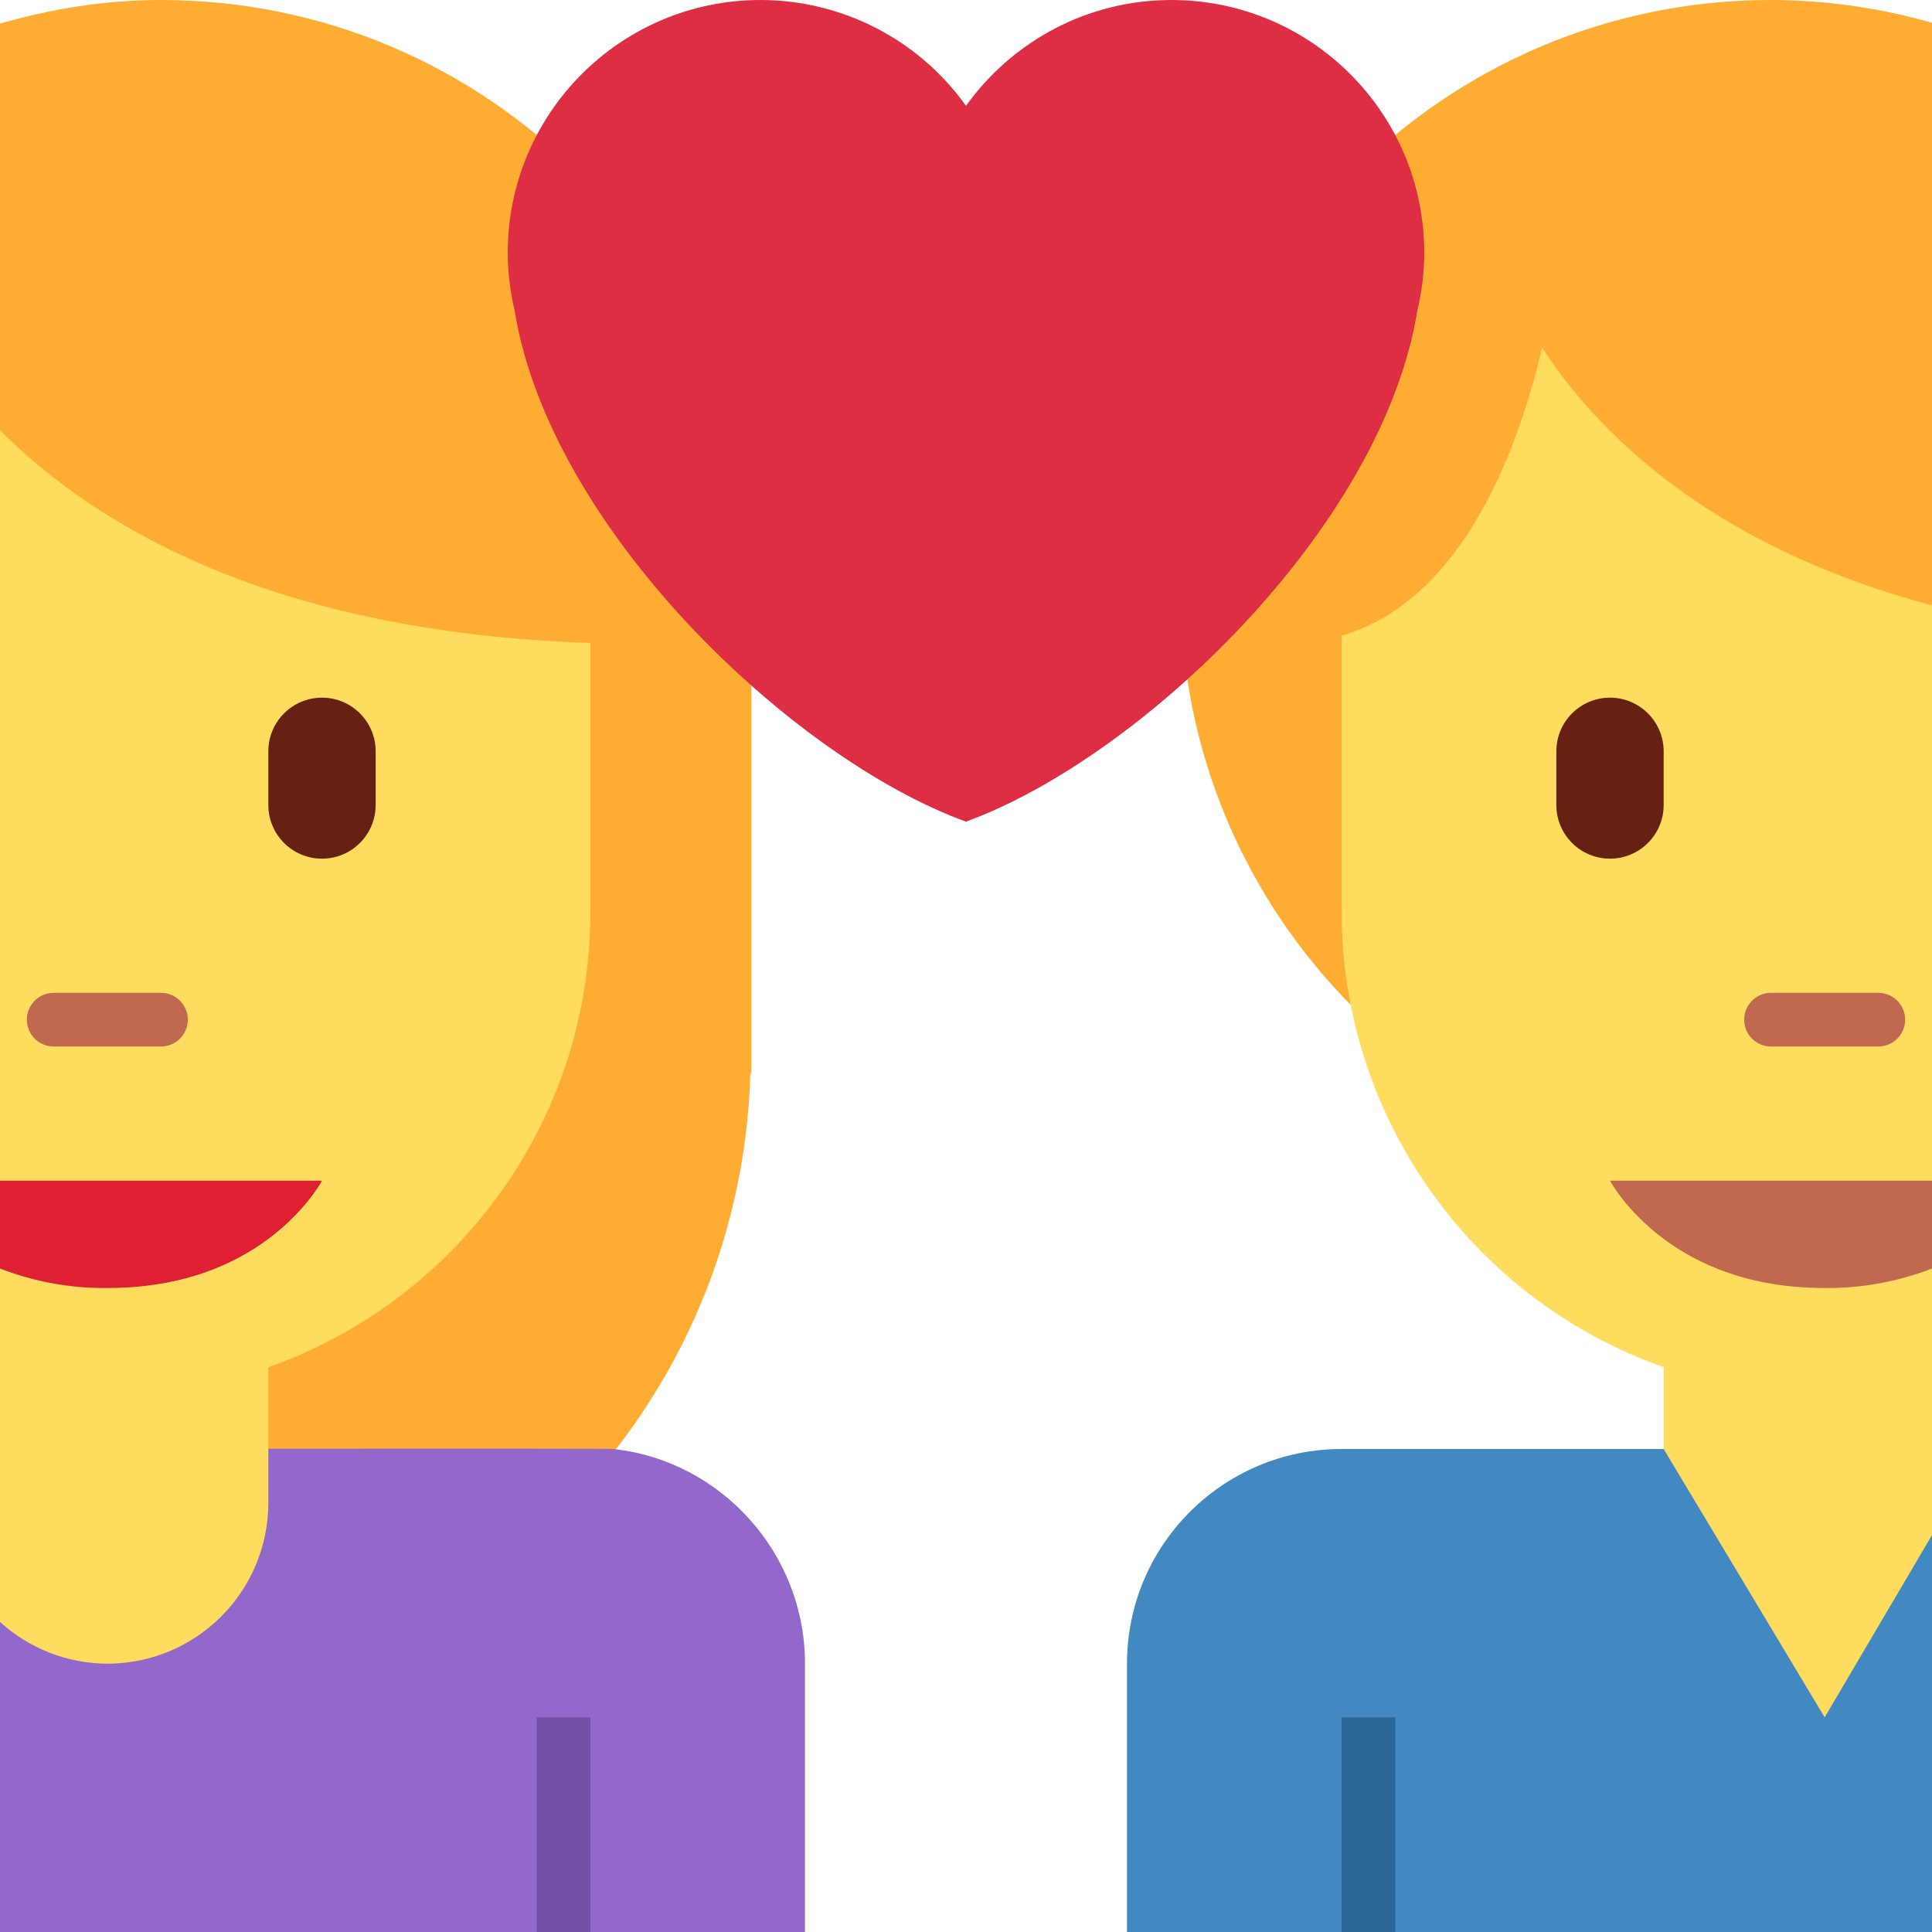
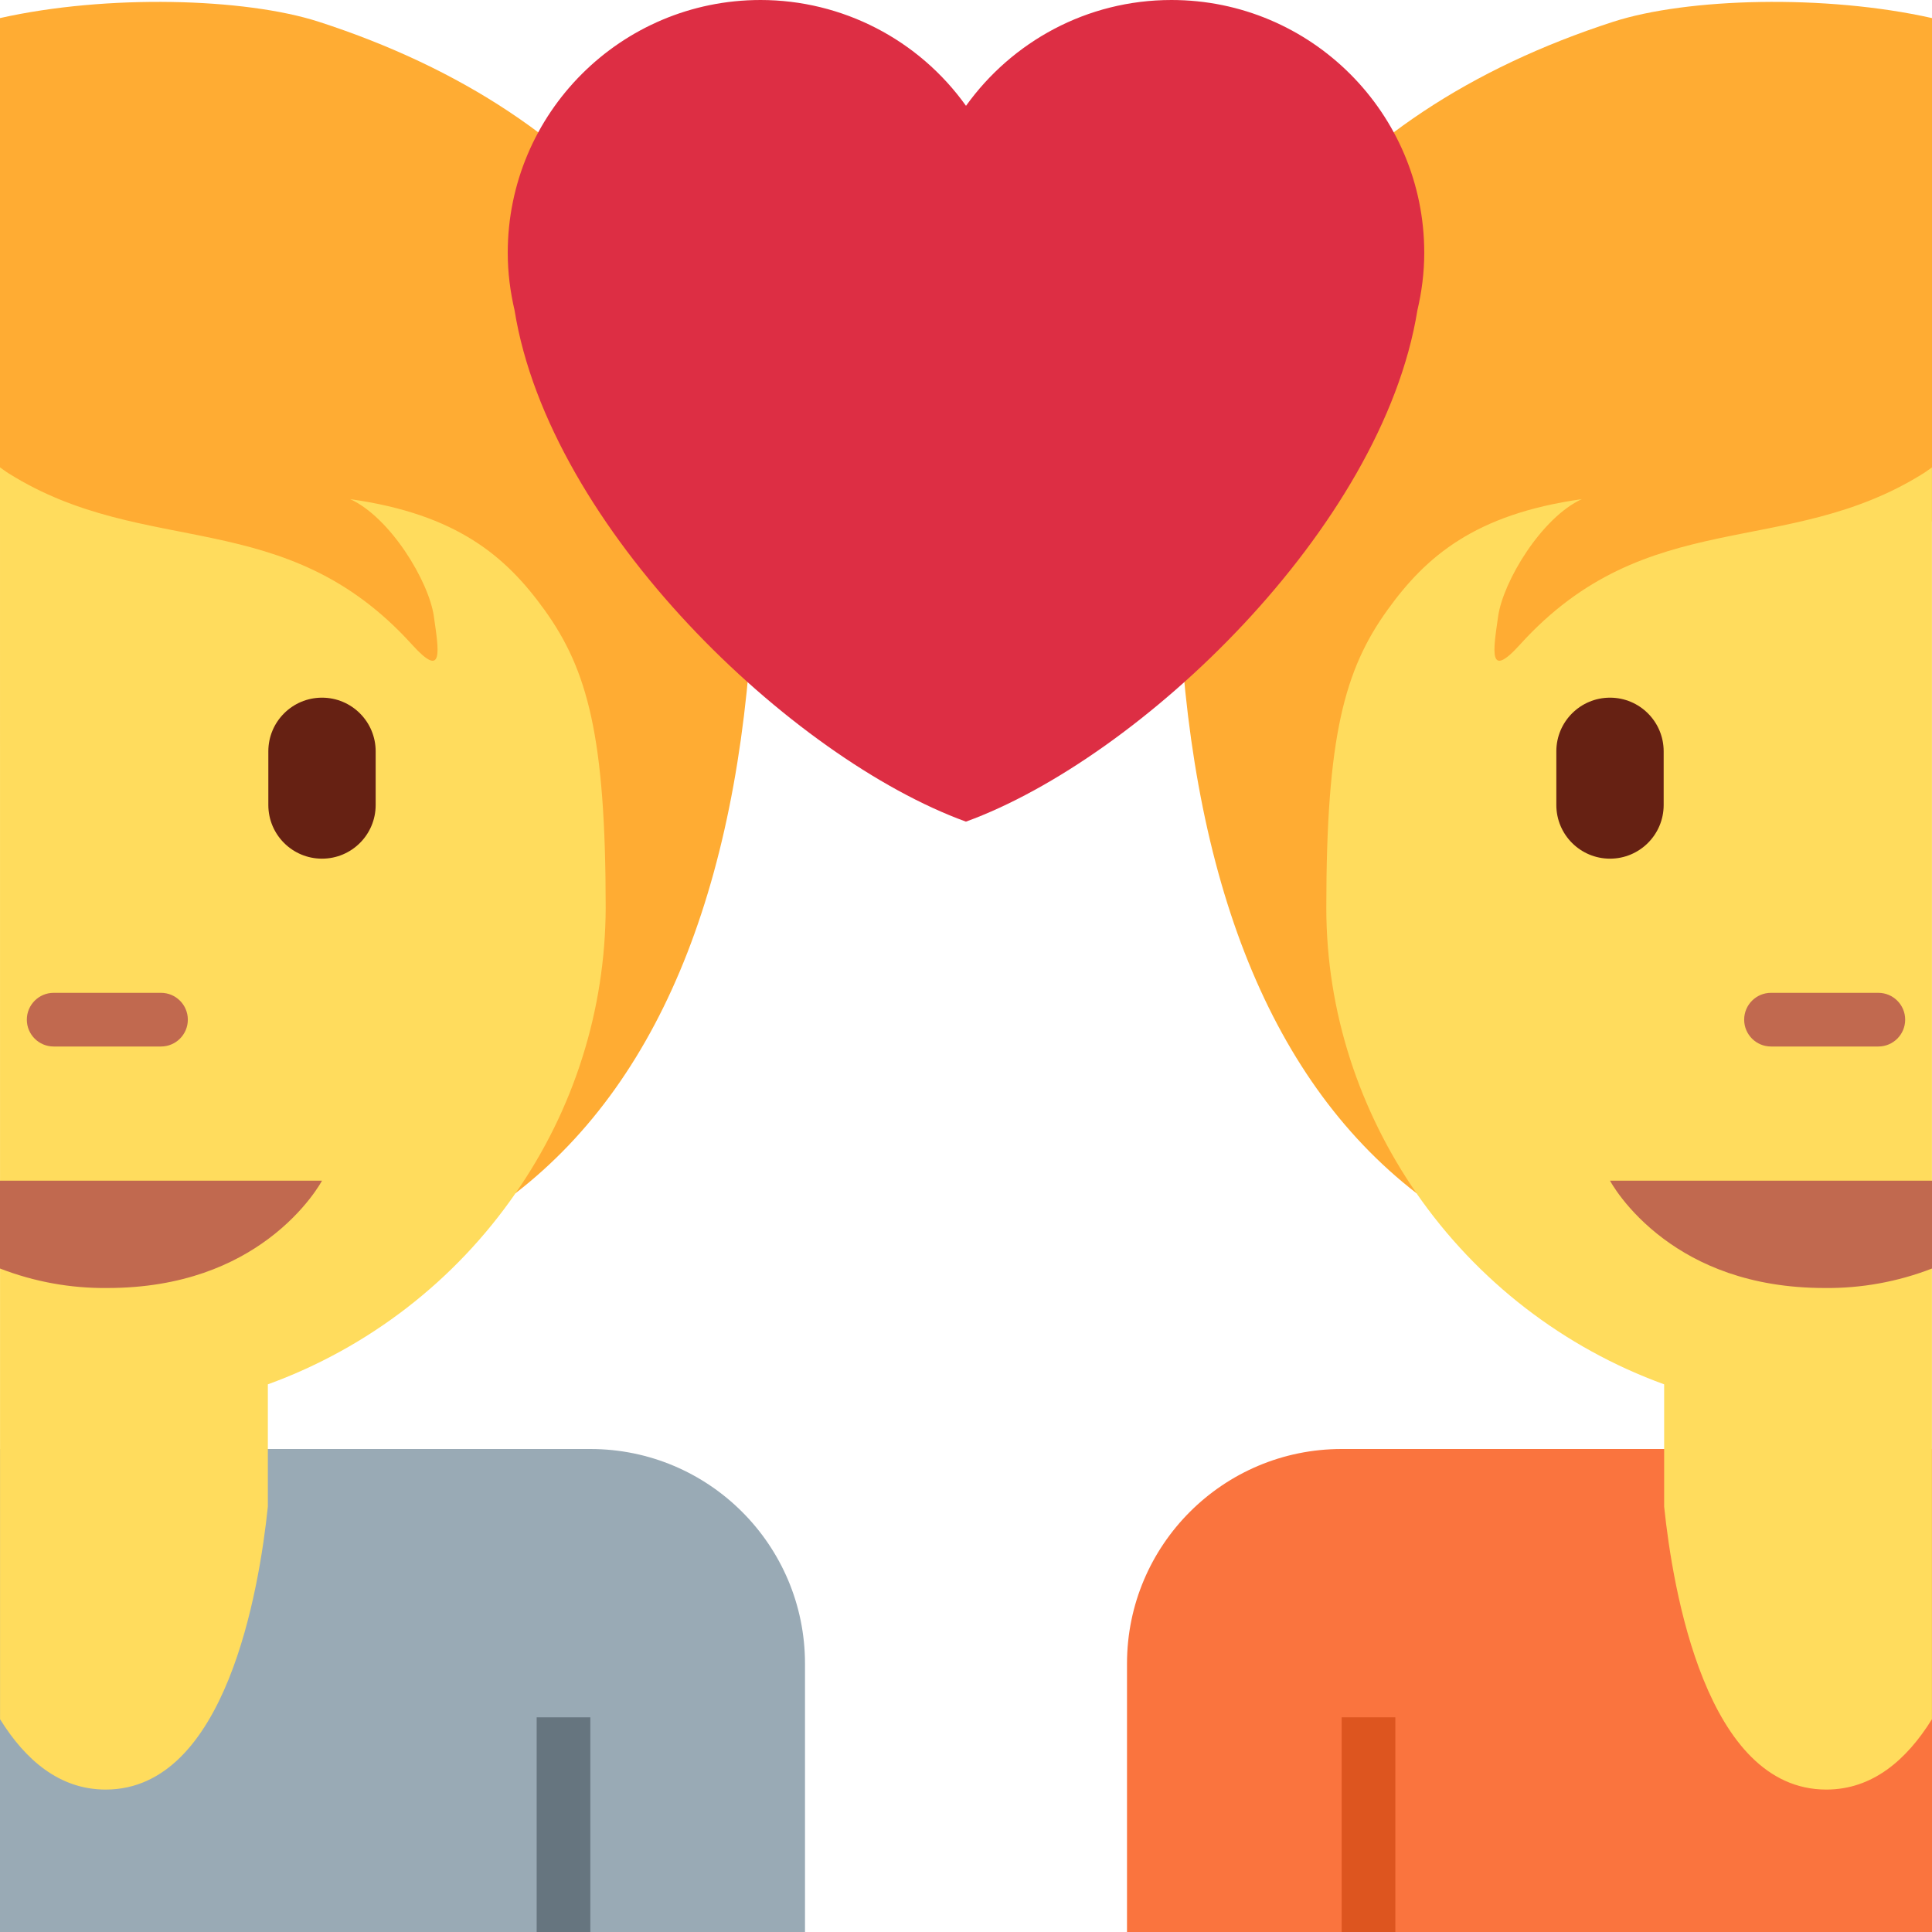
<svg xmlns="http://www.w3.org/2000/svg" viewBox="0 0 36 36">
-   <path fill="#FFAC33" d="M13.982 20H14v-9C14 4.925 9.075 0 3 0 1.956 0 .955.165 0 .44v31.037c.652.11 1.317.179 2 .179 6.511 0 11.799-5.189 11.982-11.656z" />
-   <path fill="#9268CA" d="M11.431 27C11.287 26.984 0 27 0 27v9h15v-5c0-2.061-1.566-3.782-3.569-4z" />
-   <path fill="#7450A8" d="M10 32h1v4h-1z" />
-   <path fill="#FFDC5D" d="M0 8.018v22.204A2.982 2.982 0 002 31a3 3 0 003-3v-2.523c3.494-1.237 6-4.56 6-8.477v-5.019c-5.92-.2-9.207-2.168-11-3.963z" />
-   <path fill="#DF1F32" d="M0 22v1.637A5.37 5.37 0 002 24c1.413 0 2.369-.445 3-.915C5.707 22.558 6 22 6 22H0z" />
-   <path fill="#C1694F" d="M3 19.5H1a.5.5 0 010-1h2a.5.5 0 010 1z" />
-   <path fill="#662113" d="M6 16a1 1 0 01-1-1v-1a1 1 0 012 0v1a1 1 0 01-1 1z" />
-   <path fill="#FFAC33" d="M33 0c-6.075 0-11 4.925-11 11s4.925 11 11 11c1.041 0 2.045-.154 3-.425V.425A10.965 10.965 0 0033 0z" />
-   <path fill="#4289C1" d="M25 27a4 4 0 00-4 4v5h15v-9H25z" />
-   <path fill="#2A6797" d="M25 32h1v4h-1z" />
-   <path fill="#FFDC5D" d="M36 11.28c-4.23-1.125-6.313-3.328-7.266-4.804-.42 1.804-1.438 4.699-3.734 5.369V17a9.003 9.003 0 006 8.476V27l3 5 2-3.396V11.28z" />
+   <path fill="#FFAC33" d="M0 9.709V.337C1.985-.109 4.563-.04 5.941.406c5.328 1.724 8.29 5.548 8.103 10.596-.192 5.191-1.62 9.052-4.438 11.232C9.606 22.233.057 9.747 0 9.709z" />
+   <path fill="#99AAB5" d="M15 31v5H0v-9h11a4 4 0 014 4z" />
+   <path fill="#66757F" d="M11 36h-1v-4h1z" />
+   <path fill="#FFDC5D" d="M0 8.709c.057.038.103.076.163.113 2.56 1.602 5.143.569 7.516 3.191.592.654.499.125.405-.53-.094-.654-.81-1.839-1.558-2.182 1.995.281 2.905 1.073 3.615 2.057.81 1.122 1.145 2.369 1.145 5.56a9.348 9.348 0 01-1.679 5.315 9.598 9.598 0 01-4.616 3.562v2.279c-.161 1.547-.779 5.272-3.022 5.272-.858 0-1.495-.549-1.968-1.311L0 8.709z" />
+   <path fill="#C1694F" d="M6 22s-.293.558-1 1.085c-.63.469-1.587.915-3 .915a5.37 5.37 0 01-2-.363V22h6zm-5-2.5h2a.5.5 0 000-1H1a.5.5 0 000 1z" />
+   <path fill="#662113" d="M6 16a1 1 0 001-1v-1a1 1 0 10-2 0v1a1 1 0 001 1z" />
+   <path fill="#FFAC33" d="M36 9.709V.337c-1.985-.446-4.563-.377-5.941.069-5.328 1.724-8.29 5.548-8.103 10.596.192 5.191 1.62 9.052 4.438 11.232 0-.001 9.549-12.487 9.606-12.525z" />
+   <path fill="#FA743E" d="M25 27a4 4 0 00-4 4v5h15v-9H25z" />
+   <path fill="#DD551F" d="M25 32h1v4h-1z" />
+   <path fill="#FFDC5D" d="M36 8.709c-.057.038-.103.076-.163.113-2.56 1.602-5.143.569-7.516 3.191-.592.654-.499.125-.405-.53.094-.654.81-1.839 1.558-2.182-1.995.281-2.905 1.073-3.615 2.057-.81 1.122-1.145 2.369-1.145 5.56 0 1.949.623 3.786 1.679 5.315a9.598 9.598 0 004.616 3.562v2.279c.161 1.547.779 5.272 3.022 5.272.858 0 1.495-.549 1.968-1.311V8.709z" />
  <path fill="#C1694F" d="M30 22s.293.558 1 1.085c.63.469 1.587.915 3 .915a5.37 5.37 0 002-.363V22h-6zm5-2.5h-2a.5.5 0 010-1h2a.5.5 0 010 1z" />
  <path fill="#662113" d="M30 16a1 1 0 01-1-1v-1a1 1 0 112 0v1a1 1 0 01-1 1z" />
  <path fill="#DD2E44" d="M26.539 4.711A4.711 4.711 0 0021.828 0C20.249 0 18.855.78 18 1.972A4.705 4.705 0 0014.172 0a4.711 4.711 0 00-4.711 4.711c0 .369.047.727.127 1.07.654 4.065 5.173 8.353 8.411 9.529 3.238-1.177 7.758-5.465 8.412-9.528.081-.344.128-.702.128-1.071z" />
</svg>
